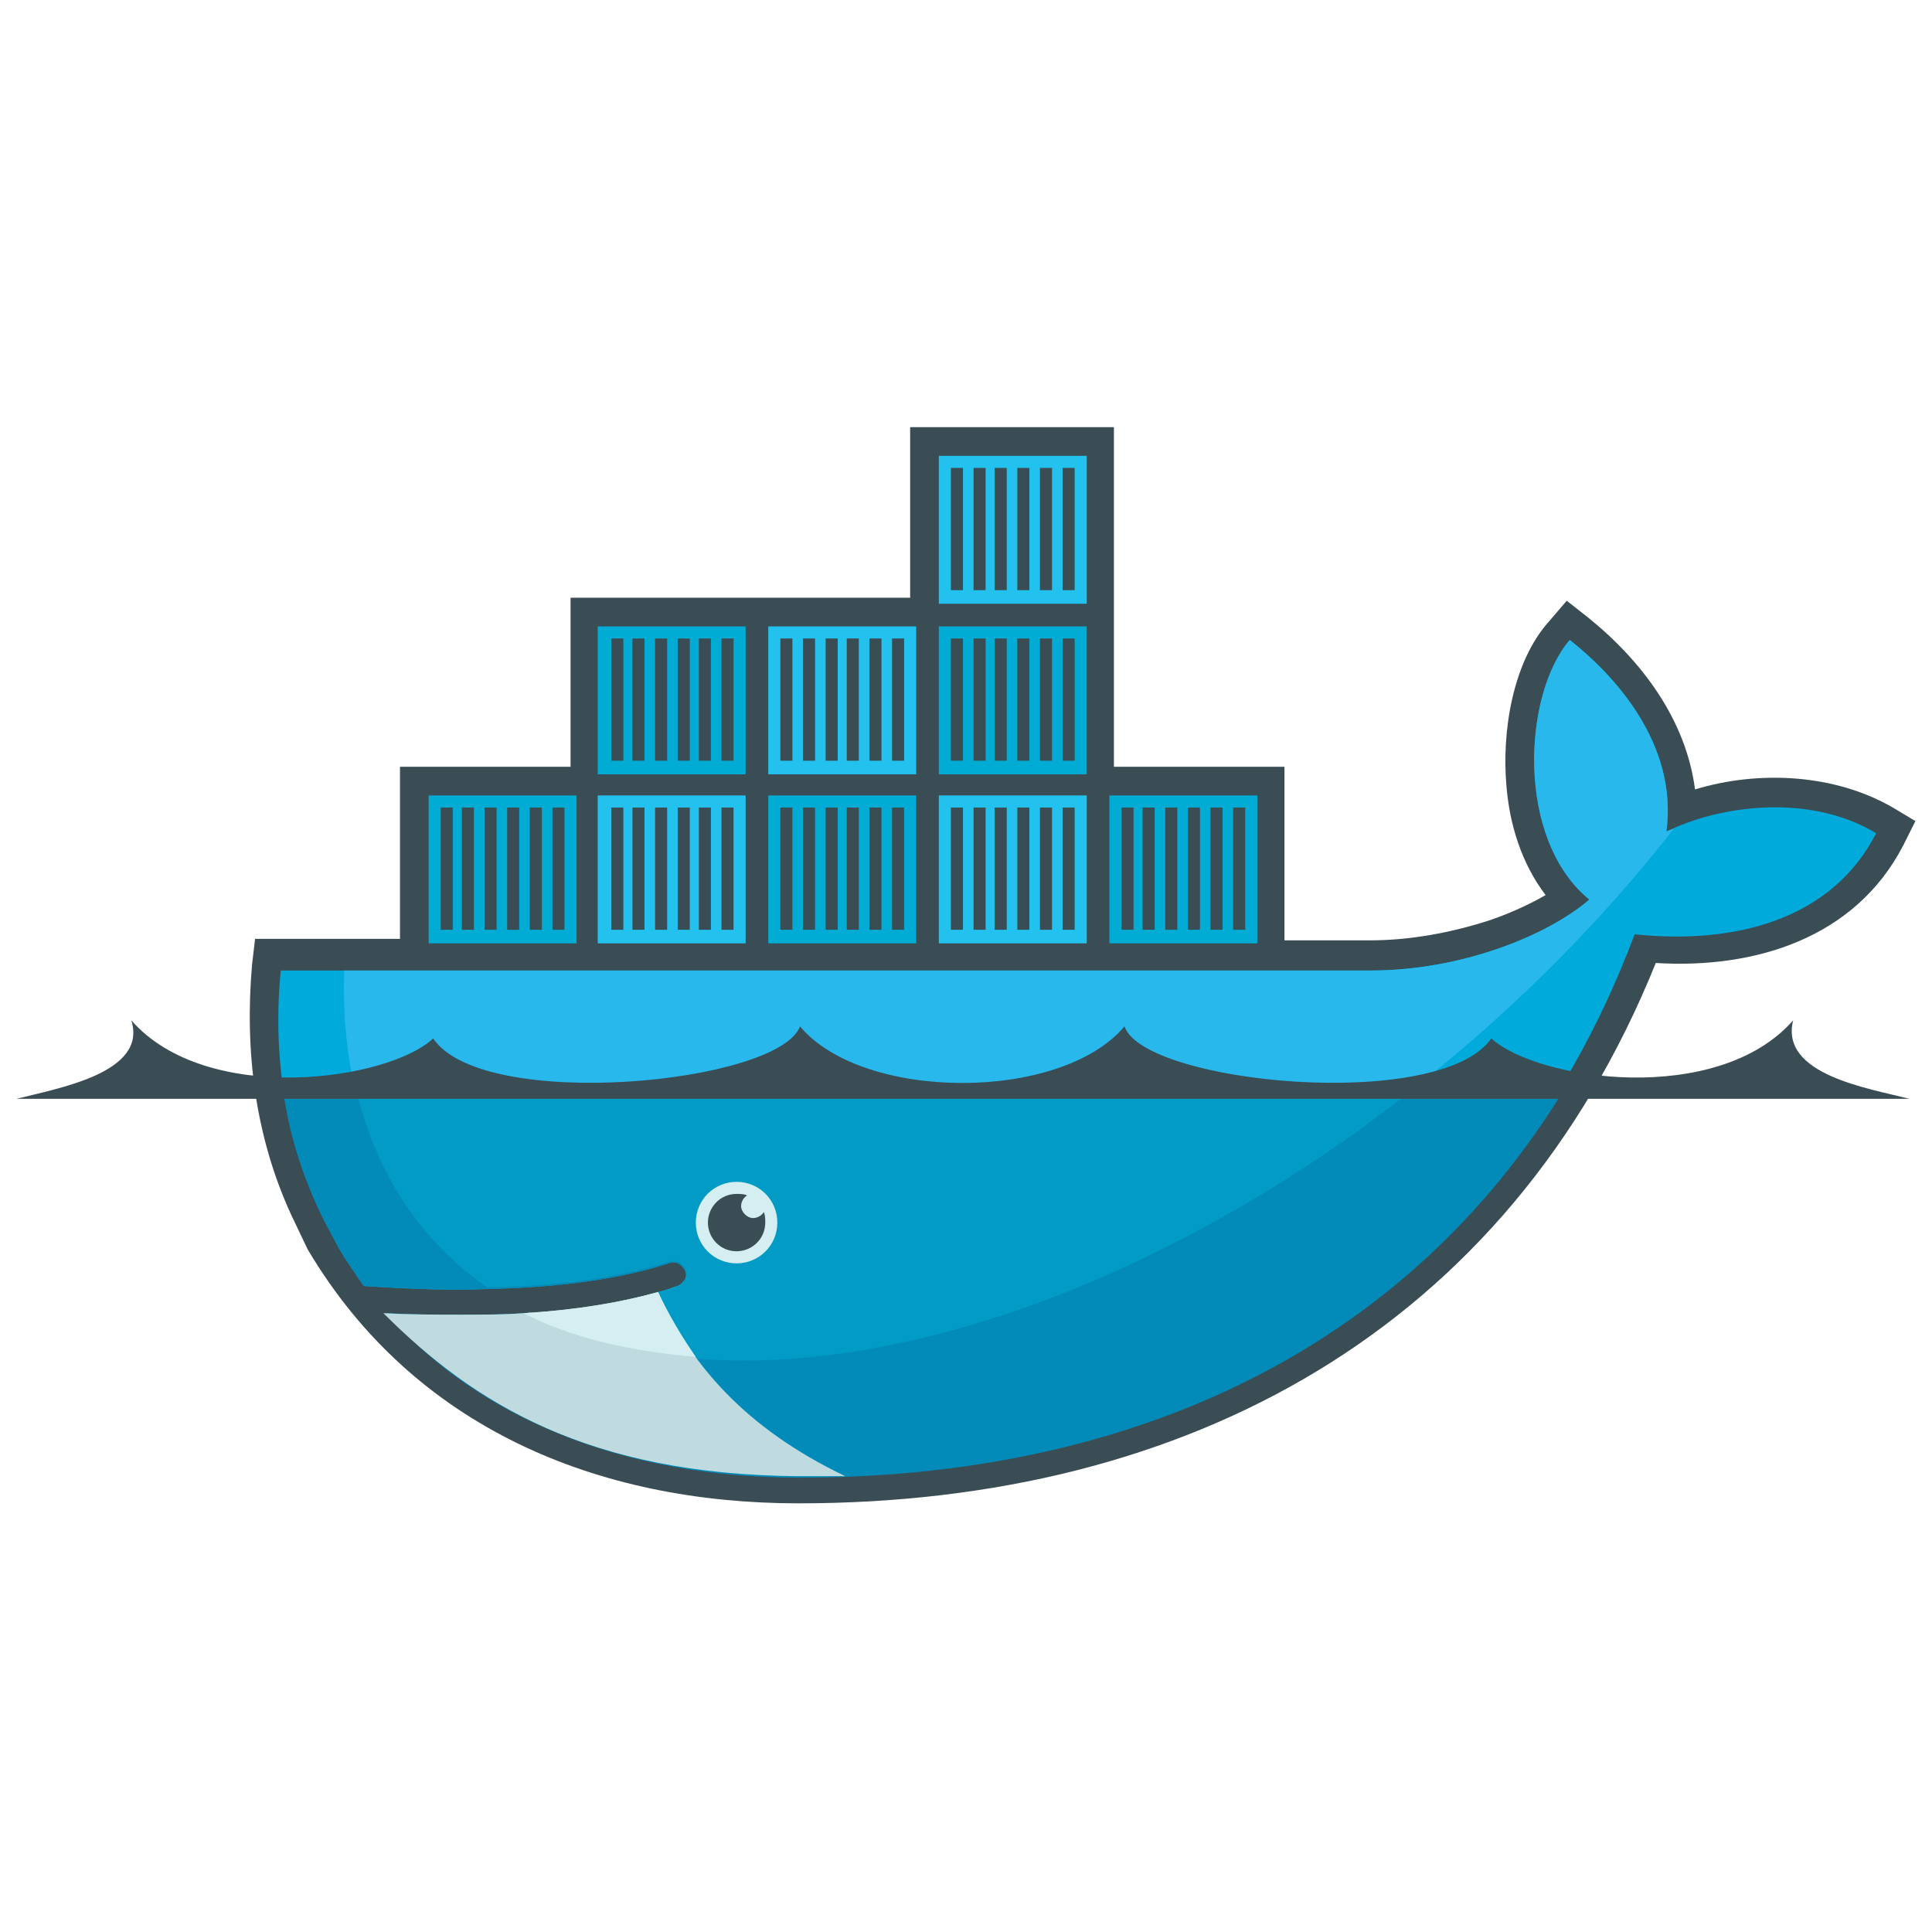
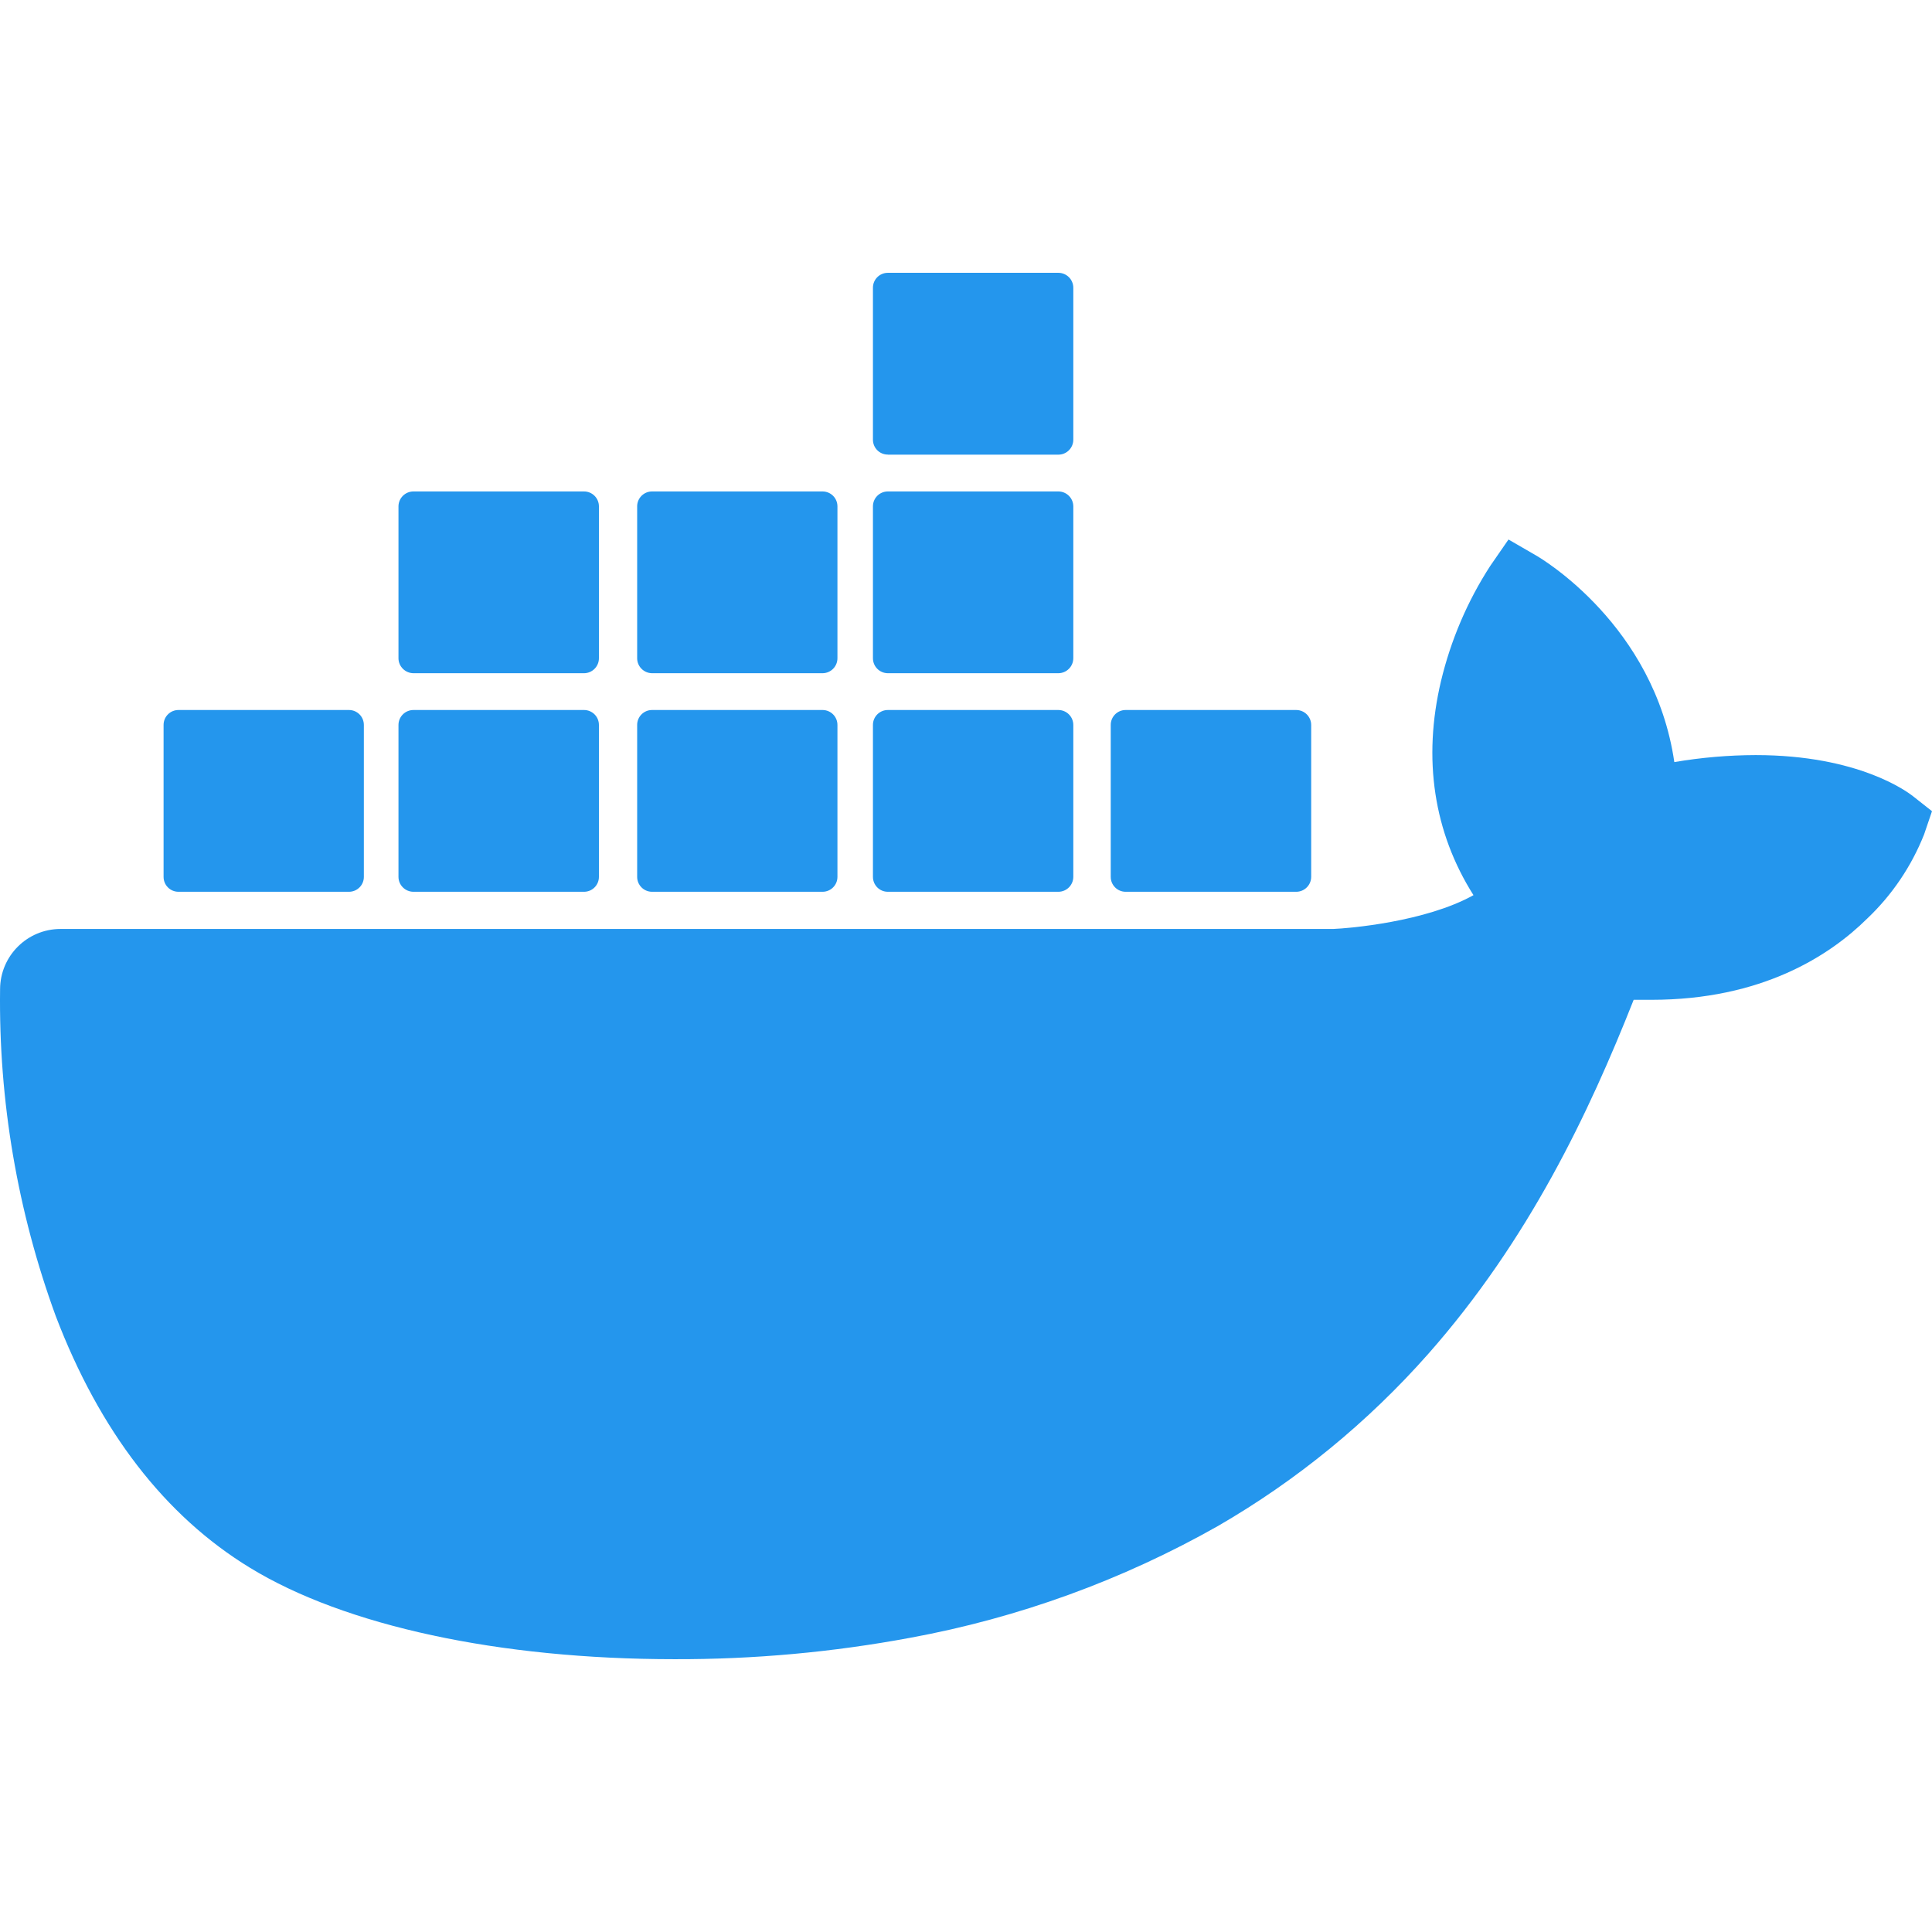
- <svg xmlns="http://www.w3.org/2000/svg" viewBox="0 0 128 128">
-   <path fill-rule="evenodd" clip-rule="evenodd" fill="#3A4D54" d="M73.8 50.8h11.3v11.5h5.7c2.6 0 5.3-.5 7.8-1.3 1.2-.4 2.6-1 3.8-1.7-1.6-2.1-2.4-4.7-2.6-7.3-.3-3.5.4-8.1 2.8-10.8l1.2-1.4 1.4 1.1c3.6 2.9 6.5 6.8 7.1 11.4 4.3-1.3 9.3-1 13.1 1.2l1.5.9-.8 1.6c-3.2 6.2-9.9 8.2-16.4 7.8-9.8 24.3-31 35.8-56.8 35.8-13.3 0-25.5-5-32.5-16.8l-.1-.2-1-2.1c-2.4-5.2-3.1-10.9-2.6-16.6l.2-1.7h9.6V50.8h11.3V39.6h22.5V28.3h13.5v22.5z" />
-   <path fill="#00AADA" d="M110.4 55.1c.8-5.9-3.6-10.5-6.4-12.7-3.1 3.6-3.6 13.2 1.3 17.2-2.8 2.4-8.5 4.7-14.5 4.7H18.6c-.6 6.2.5 11.9 3 16.8l.8 1.5c.5.9 1.1 1.7 1.7 2.6 3 .2 5.7.3 8.2.2 4.9-.1 8.9-.7 12-1.7.5-.2.9.1 1.1.5.2.5-.1.9-.5 1.1-.4.1-.8.3-1.3.4-2.4.7-5 1.1-8.3 1.3h-.6c-1.3.1-2.7.1-4.2.1-1.6 0-3.1 0-4.9-.1 6 6.8 15.4 10.8 27.2 10.8 25 0 46.2-11.1 55.5-35.9 6.7.7 13.1-1 16-6.7-4.5-2.7-10.5-1.8-13.9-.1z" />
-   <path fill="#28B8EB" d="M110.4 55.1c.8-5.9-3.6-10.5-6.4-12.7-3.1 3.6-3.6 13.2 1.3 17.2-2.8 2.4-8.5 4.7-14.5 4.7h-68c-.3 9.5 3.2 16.7 9.5 21 4.9-.1 8.9-.7 12-1.7.5-.2.9.1 1.1.5.2.5-.1.9-.5 1.1-.4.1-.8.3-1.3.4-2.4.7-5.2 1.2-8.5 1.4l-.1-.1c8.5 4.4 20.8 4.3 35-1.1 15.8-6.1 30.6-17.7 40.9-30.9-.2.1-.4.1-.5.2z" />
-   <path fill="#028BB8" d="M18.7 71.8c.4 3.3 1.4 6.4 2.9 9.3l.8 1.5c.5.9 1.1 1.7 1.7 2.6 3 .2 5.7.3 8.2.2 4.9-.1 8.9-.7 12-1.7.5-.2.9.1 1.1.5.2.5-.1.9-.5 1.1-.4.1-.8.3-1.3.4-2.4.7-5.2 1.2-8.5 1.4h-.4c-1.3.1-2.7.1-4.1.1-1.6 0-3.2 0-4.9-.1 6 6.8 15.5 10.8 27.3 10.8 21.4 0 40-8.1 50.8-26H18.7v-.1z" />
-   <path fill="#019BC6" d="M23.5 71.8c1.3 5.8 4.3 10.4 8.8 13.5 4.9-.1 8.9-.7 12-1.7.5-.2.9.1 1.1.5.2.5-.1.9-.5 1.1-.4.1-.8.3-1.3.4-2.4.7-5.2 1.2-8.6 1.4 8.5 4.4 20.8 4.3 34.9-1.1 8.5-3.3 16.8-8.2 24.2-14.1H23.5z" />
-   <path fill-rule="evenodd" clip-rule="evenodd" fill="#00ACD3" d="M28.4 52.7h9.8v9.8h-9.8v-9.8zm.8.8h.8v8.1h-.8v-8.1zm1.4 0h.8v8.1h-.8v-8.1zm1.5 0h.8v8.1h-.8v-8.1zm1.5 0h.8v8.1h-.8v-8.1zm1.5 0h.8v8.1h-.8v-8.1zm1.5 0h.8v8.1h-.8v-8.1zm3-12h9.8v9.8h-9.8v-9.8zm.9.8h.8v8.1h-.8v-8.1zm1.4 0h.8v8.1h-.8v-8.1zm1.5 0h.8v8.1h-.8v-8.1zm1.5 0h.8v8.1h-.8v-8.1zm1.4 0h.8v8.1h-.8v-8.1zm1.5 0h.8v8.1h-.8v-8.1z" />
-   <path fill-rule="evenodd" clip-rule="evenodd" fill="#23C2EE" d="M39.6 52.7h9.8v9.8h-9.8v-9.8zm.9.8h.8v8.1h-.8v-8.1zm1.4 0h.8v8.1h-.8v-8.1zm1.5 0h.8v8.1h-.8v-8.1zm1.5 0h.8v8.1h-.8v-8.1zm1.4 0h.8v8.1h-.8v-8.1zm1.5 0h.8v8.1h-.8v-8.1z" />
-   <path fill-rule="evenodd" clip-rule="evenodd" fill="#00ACD3" d="M50.9 52.7h9.8v9.8h-9.8v-9.8zm.8.8h.8v8.1h-.8v-8.1zm1.5 0h.8v8.1h-.8v-8.1zm1.5 0h.8v8.1h-.8v-8.1zm1.4 0h.8v8.1h-.8v-8.1zm1.5 0h.8v8.1h-.8v-8.1zm1.5 0h.8v8.1h-.8v-8.1z" />
-   <path fill-rule="evenodd" clip-rule="evenodd" fill="#23C2EE" d="M50.9 41.5h9.8v9.8h-9.8v-9.8zm.8.8h.8v8.1h-.8v-8.1zm1.5 0h.8v8.1h-.8v-8.1zm1.5 0h.8v8.1h-.8v-8.1zm1.4 0h.8v8.1h-.8v-8.1zm1.5 0h.8v8.1h-.8v-8.1zm1.5 0h.8v8.1h-.8v-8.1zm3.1 10.4H72v9.8h-9.8v-9.8zm.8.8h.8v8.1H63v-8.1zm1.5 0h.8v8.1h-.8v-8.1zm1.4 0h.8v8.1h-.8v-8.1zm1.5 0h.8v8.1h-.8v-8.1zm1.5 0h.8v8.1h-.8v-8.1zm1.5 0h.8v8.1h-.8v-8.1z" />
-   <path fill-rule="evenodd" clip-rule="evenodd" fill="#00ACD3" d="M62.2 41.5H72v9.8h-9.8v-9.8zm.8.8h.8v8.1H63v-8.1zm1.5 0h.8v8.1h-.8v-8.1zm1.4 0h.8v8.1h-.8v-8.1zm1.5 0h.8v8.1h-.8v-8.1zm1.5 0h.8v8.1h-.8v-8.1zm1.5 0h.8v8.1h-.8v-8.1z" />
-   <path fill-rule="evenodd" clip-rule="evenodd" fill="#23C2EE" d="M62.2 30.2H72V40h-9.8v-9.8zm.8.8h.8v8.1H63V31zm1.5 0h.8v8.1h-.8V31zm1.4 0h.8v8.1h-.8V31zm1.5 0h.8v8.1h-.8V31zm1.5 0h.8v8.1h-.8V31zm1.5 0h.8v8.1h-.8V31z" />
-   <path fill-rule="evenodd" clip-rule="evenodd" fill="#00ACD3" d="M73.5 52.7h9.8v9.8h-9.8v-9.8zm.8.8h.8v8.1h-.8v-8.1zm1.4 0h.8v8.1h-.8v-8.1zm1.5 0h.8v8.1h-.8v-8.1zm1.5 0h.8v8.1h-.8v-8.1zm1.5 0h.8v8.1h-.8v-8.1zm1.5 0h.8v8.1h-.8v-8.1z" />
-   <path fill-rule="evenodd" clip-rule="evenodd" fill="#D4EEF1" d="M48.8 78.3c1.5 0 2.7 1.2 2.7 2.7 0 1.5-1.2 2.7-2.7 2.7-1.5 0-2.7-1.2-2.7-2.7 0-1.5 1.2-2.7 2.7-2.7" />
-   <path fill-rule="evenodd" clip-rule="evenodd" fill="#3A4D54" d="M48.8 79.1c.2 0 .5 0 .7.1-.2.1-.4.4-.4.7 0 .4.4.8.8.8.3 0 .6-.2.7-.4.1.2.1.5.1.7 0 1.1-.9 1.9-1.9 1.9-1.1 0-1.9-.9-1.9-1.9 0-1 .8-1.9 1.9-1.9M1.1 72.8h125.4c-2.7-.7-8.6-1.6-7.7-5.2-5 5.7-16.9 4-20 1.2-3.4 4.9-23 3-24.3-.8-4.2 5-17.3 5-21.5 0-1.4 3.8-21 5.7-24.3.8-3 2.8-15 4.5-20-1.2 1.1 3.5-4.9 4.5-7.6 5.2" />
-   <path fill="#BFDBE0" d="M56 97.8c-6.7-3.2-10.3-7.5-12.4-12.2-2.5.7-5.5 1.2-8.9 1.4-1.3.1-2.7.1-4.1.1-1.7 0-3.4 0-5.2-.1 6 6 13.6 10.7 27.5 10.8H56z" />
-   <path fill="#D4EEF1" d="M46.1 89.9c-.9-1.3-1.8-2.8-2.5-4.3-2.5.7-5.5 1.2-8.9 1.4 2.3 1.2 5.7 2.4 11.4 2.9z" />
+ <svg xmlns="http://www.w3.org/2000/svg" viewBox="0 0 24 24">
+   <path fill="#2496ED" d="M13.983 11.078h2.119a.186.186 0 00.186-.185V9.006a.186.186 0 00-.186-.186h-2.119a.185.185 0 00-.185.185v1.888c0 .102.083.185.185.185m-2.954-5.43h2.118a.186.186 0 00.186-.186V3.574a.186.186 0 00-.186-.185h-2.118a.185.185 0 00-.185.185v1.888c0 .102.082.185.185.185m0 2.716h2.118a.187.187 0 00.186-.186V6.29a.186.186 0 00-.186-.185h-2.118a.185.185 0 00-.185.185v1.887c0 .102.082.185.185.186m-2.93 0h2.12a.186.186 0 00.184-.186V6.29a.185.185 0 00-.185-.185H8.1a.185.185 0 00-.185.185v1.887c0 .102.083.185.185.186m-2.964 0h2.119a.186.186 0 00.185-.186V6.29a.185.185 0 00-.185-.185H5.136a.186.186 0 00-.186.185v1.887c0 .102.084.185.186.186m5.893 2.715h2.118a.186.186 0 00.186-.185V9.006a.186.186 0 00-.186-.186h-2.118a.185.185 0 00-.185.185v1.888c0 .102.082.185.185.185m-2.93 0h2.12a.185.185 0 00.184-.185V9.006a.185.185 0 00-.184-.186h-2.12a.185.185 0 00-.184.185v1.888c0 .102.083.185.185.185m-2.964 0h2.119a.185.185 0 00.185-.185V9.006a.185.185 0 00-.184-.186h-2.12a.186.186 0 00-.186.186v1.887c0 .102.084.185.186.185m-2.92 0h2.12a.185.185 0 00.184-.185V9.006a.185.185 0 00-.184-.186h-2.12a.185.185 0 00-.184.185v1.888c0 .102.082.185.185.185M23.763 9.89c-.065-.051-.672-.51-1.954-.51-.338.001-.676.03-1.01.087-.248-1.7-1.653-2.53-1.716-2.566l-.344-.199-.226.327c-.284.438-.49.922-.612 1.43-.23.97-.09 1.882.403 2.661-.595.332-1.55.413-1.744.42H.751a.751.751 0 00-.75.748 11.376 11.376 0 00.692 4.062c.545 1.428 1.355 2.48 2.41 3.124 1.18.723 3.1 1.137 5.275 1.137.983.003 1.963-.086 2.93-.266a12.248 12.248 0 003.823-1.389c.98-.567 1.86-1.288 2.61-2.136 1.252-1.418 1.998-2.997 2.553-4.4h.221c1.372 0 2.215-.549 2.68-1.009.309-.293.55-.65.707-1.046l.098-.288Z" />
</svg>
